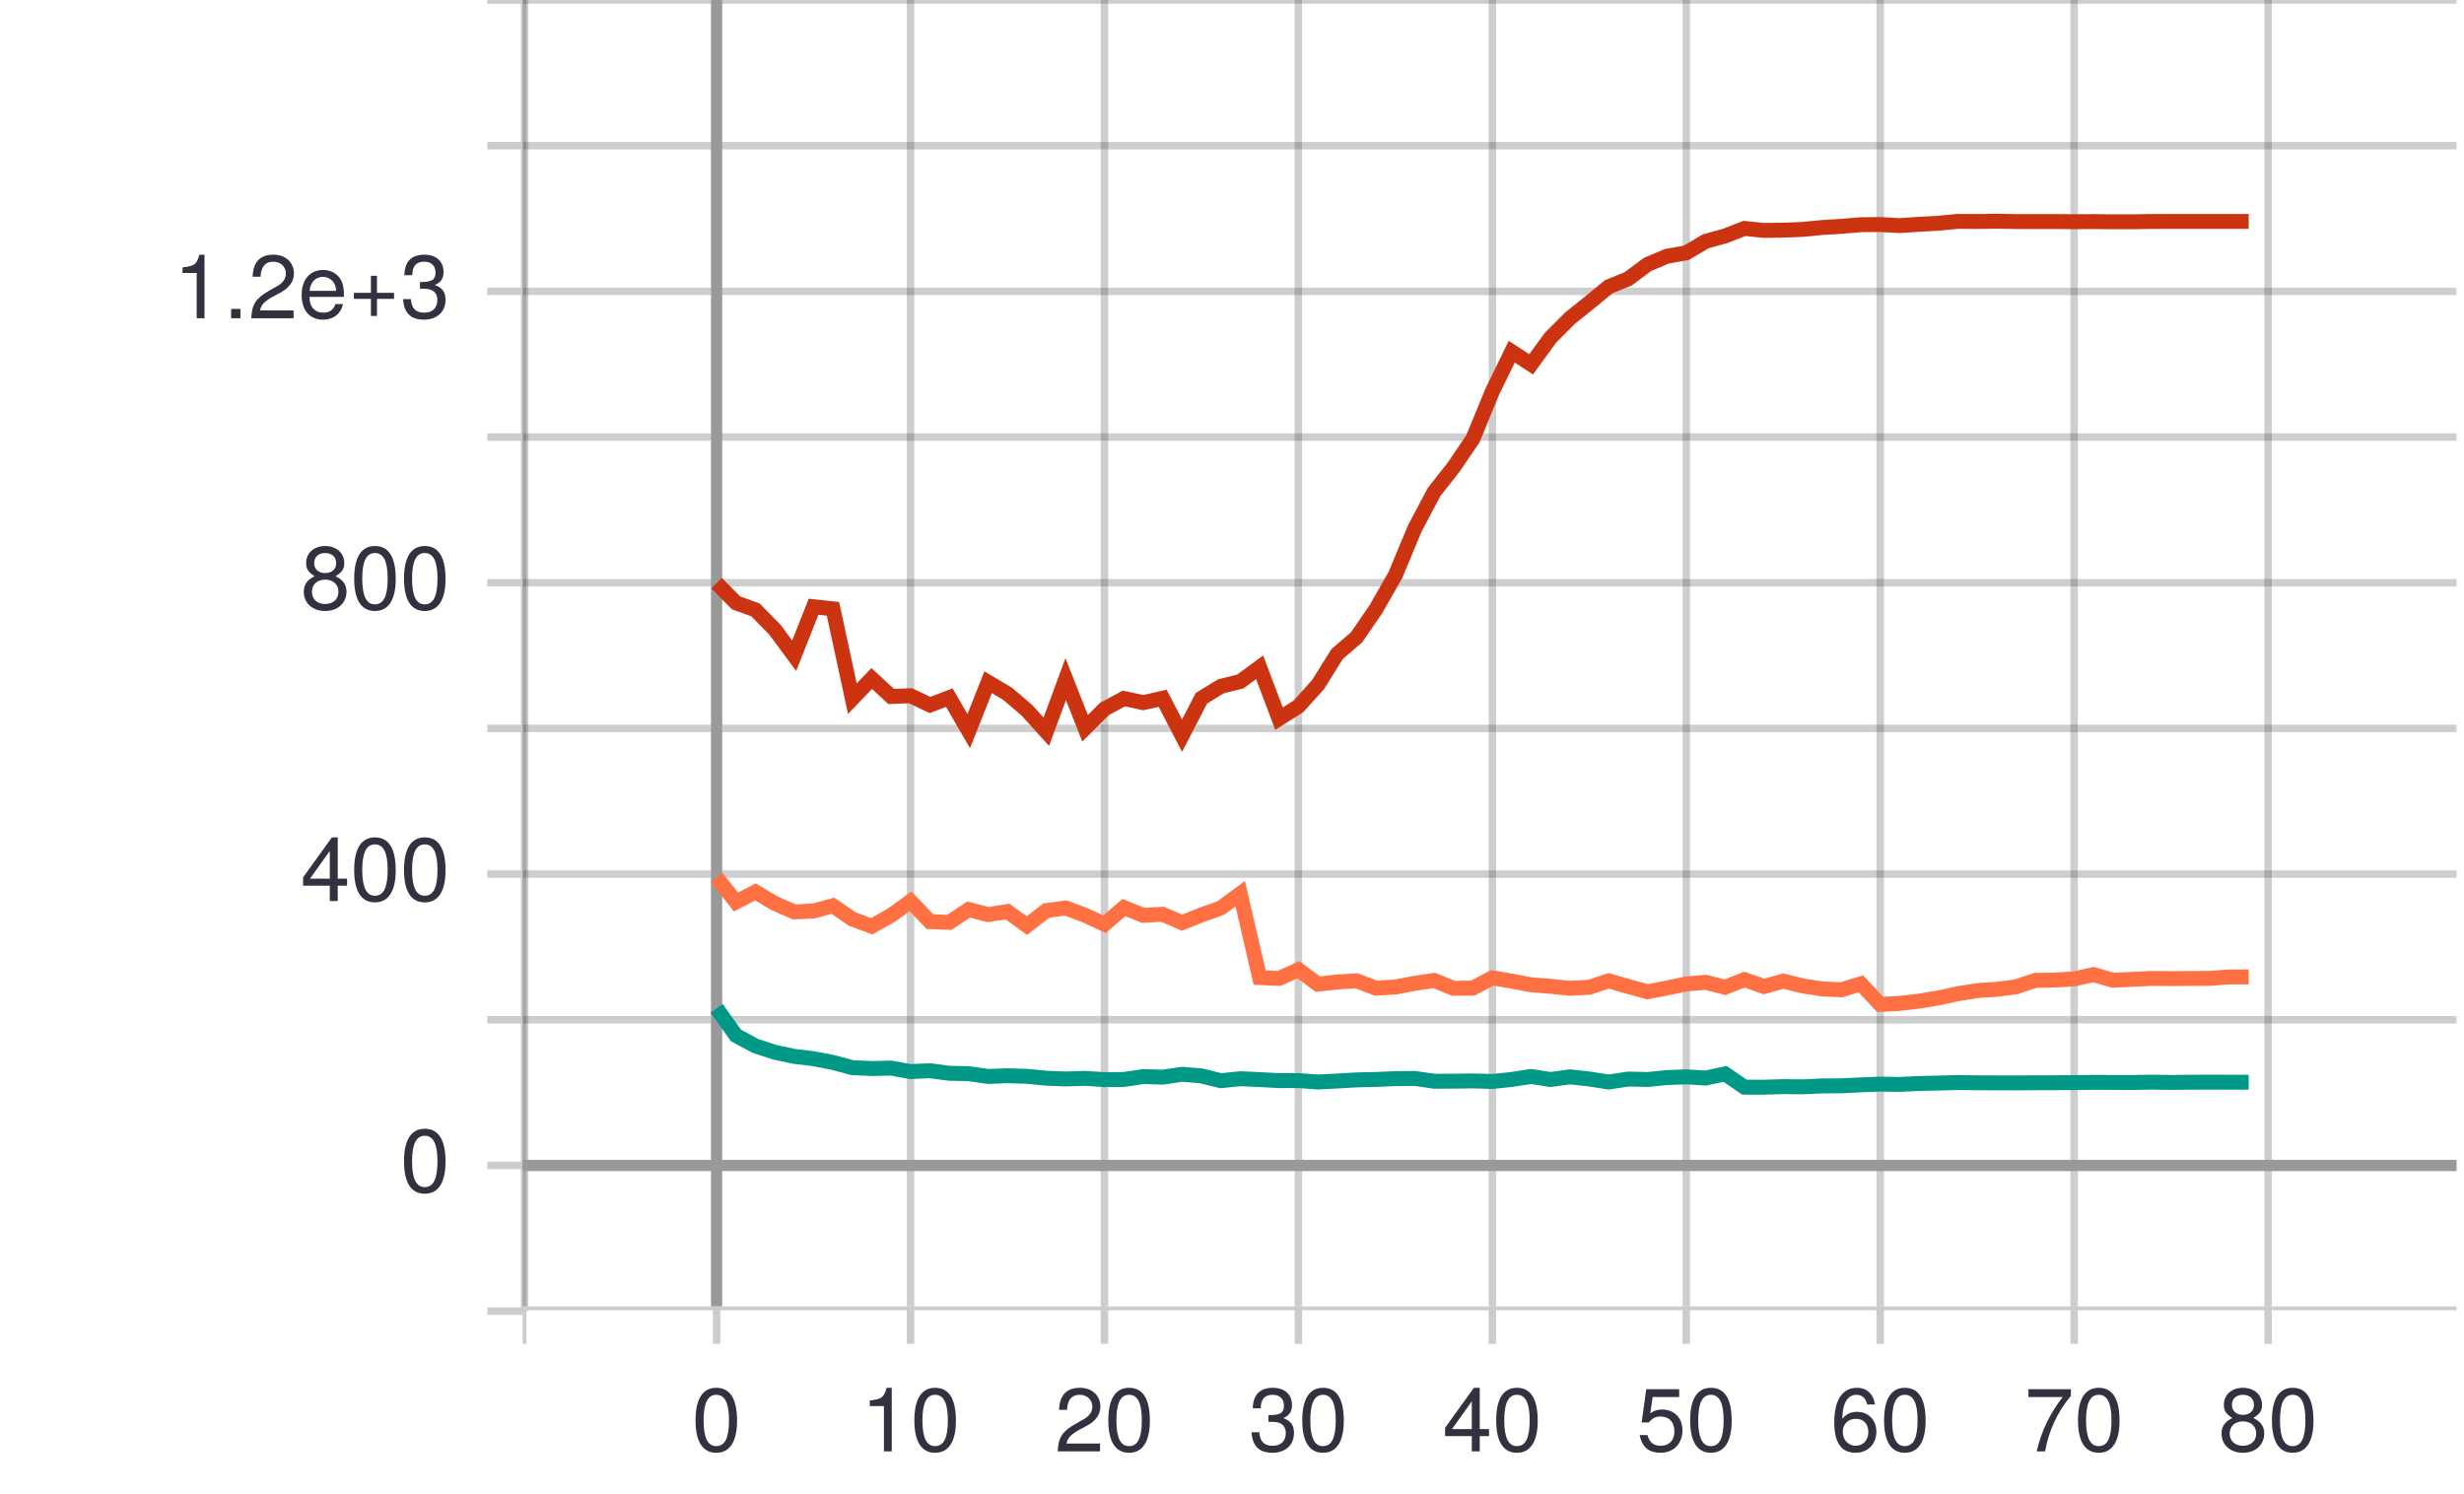
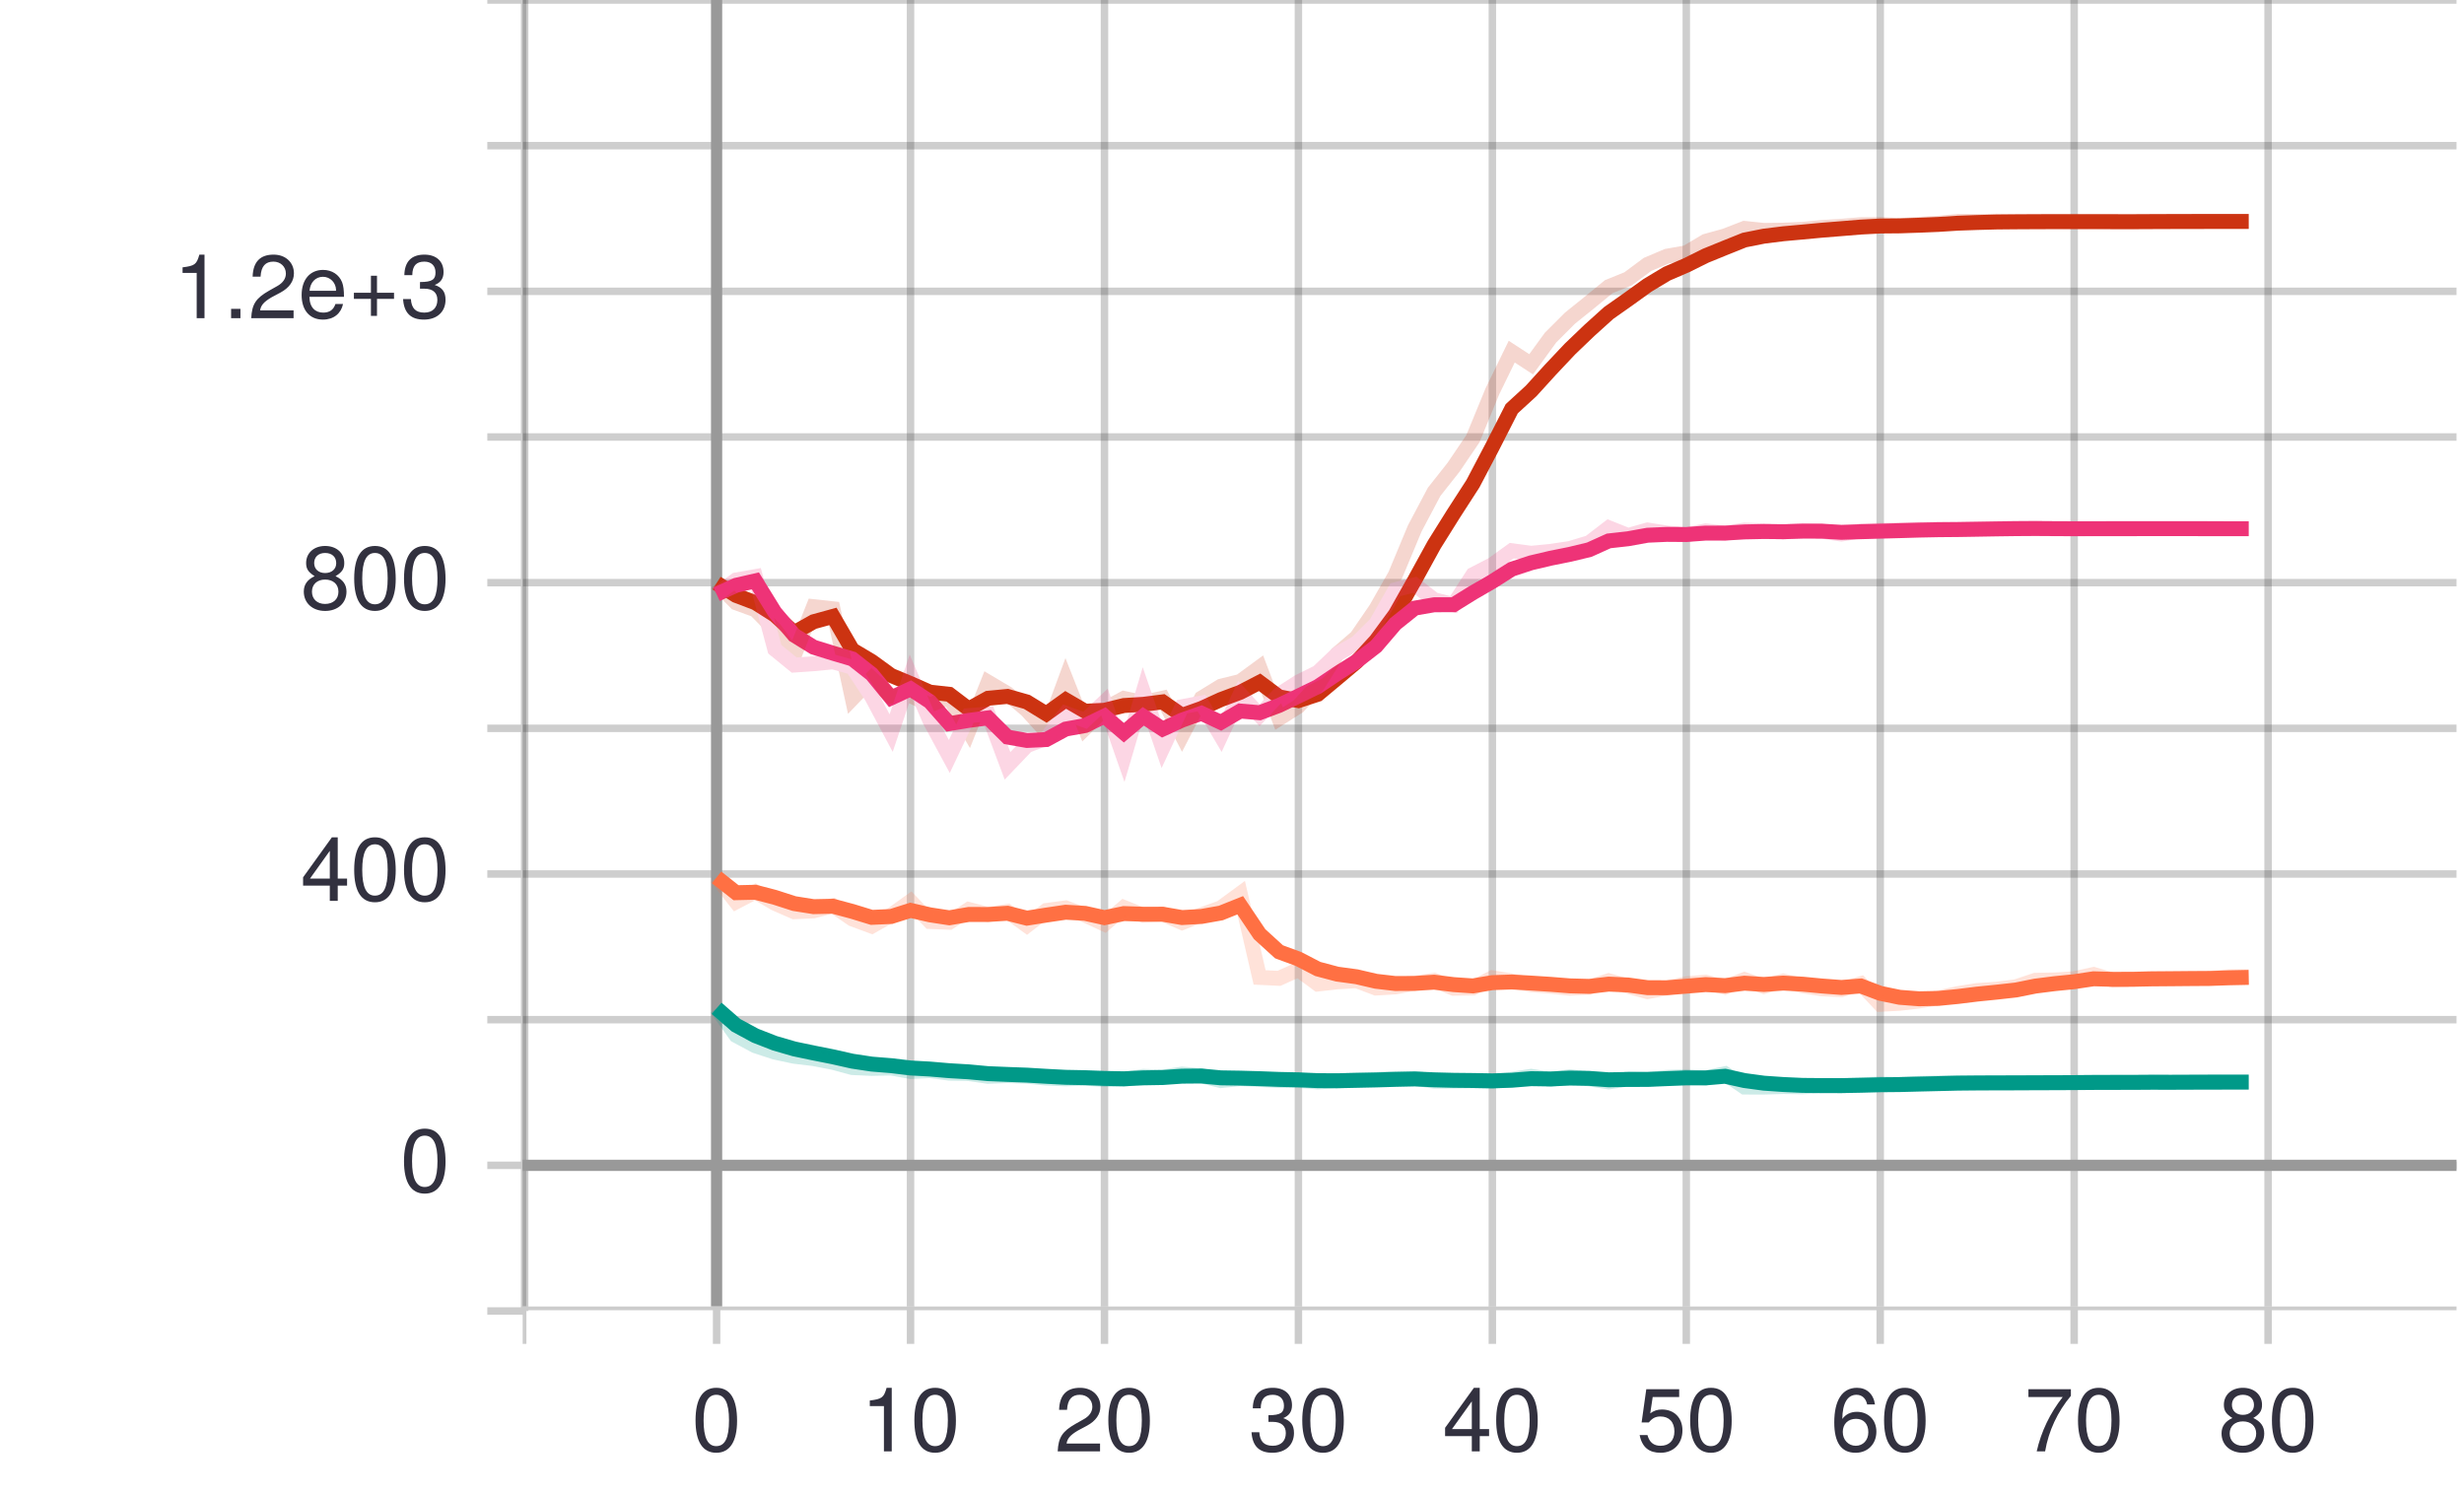
<svg xmlns="http://www.w3.org/2000/svg" viewBox="0 0 330 200">
  <g>
    <g>
      <g>
        <g>
          <g>
-             <line x1="70.264" y1="175.62" x2="65.264" y2="175.62" style="visibility: inherit;" fill="rgb(0, 0, 0)" stroke="rgb(204, 204, 204)" stroke-width="1px" />
-             <line x1="70.264" y1="156.107" x2="65.264" y2="156.107" style="visibility: inherit;" fill="rgb(0, 0, 0)" stroke="rgb(204, 204, 204)" stroke-width="1px" />
-             <line x1="70.264" y1="136.593" x2="65.264" y2="136.593" style="visibility: inherit;" fill="rgb(0, 0, 0)" stroke="rgb(204, 204, 204)" stroke-width="1px" />
-             <line x1="70.264" y1="117.08" x2="65.264" y2="117.08" style="visibility: inherit;" fill="rgb(0, 0, 0)" stroke="rgb(204, 204, 204)" stroke-width="1px" />
-             <line x1="70.264" y1="97.567" x2="65.264" y2="97.567" style="visibility: inherit;" fill="rgb(0, 0, 0)" stroke="rgb(204, 204, 204)" stroke-width="1px" />
-             <line x1="70.264" y1="78.053" x2="65.264" y2="78.053" style="visibility: inherit;" fill="rgb(0, 0, 0)" stroke="rgb(204, 204, 204)" stroke-width="1px" />
-             <line x1="70.264" y1="58.54" x2="65.264" y2="58.54" style="visibility: inherit;" fill="rgb(0, 0, 0)" stroke="rgb(204, 204, 204)" stroke-width="1px" />
-             <line x1="70.264" y1="39.027" x2="65.264" y2="39.027" style="visibility: inherit;" fill="rgb(0, 0, 0)" stroke="rgb(204, 204, 204)" stroke-width="1px" />
-             <line x1="70.264" y1="19.513" x2="65.264" y2="19.513" style="visibility: inherit;" fill="rgb(0, 0, 0)" stroke="rgb(204, 204, 204)" stroke-width="1px" />
+             <line x1="70.264" y1="175.6" x2="65.264" y2="175.6" style="visibility: inherit;" fill="rgb(0, 0, 0)" stroke="rgb(204, 204, 204)" stroke-width="1px" />
+             <line x1="70.264" y1="156.089" x2="65.264" y2="156.089" style="visibility: inherit;" fill="rgb(0, 0, 0)" stroke="rgb(204, 204, 204)" stroke-width="1px" />
+             <line x1="70.264" y1="136.578" x2="65.264" y2="136.578" style="visibility: inherit;" fill="rgb(0, 0, 0)" stroke="rgb(204, 204, 204)" stroke-width="1px" />
+             <line x1="70.264" y1="117.067" x2="65.264" y2="117.067" style="visibility: inherit;" fill="rgb(0, 0, 0)" stroke="rgb(204, 204, 204)" stroke-width="1px" />
+             <line x1="70.264" y1="97.556" x2="65.264" y2="97.556" style="visibility: inherit;" fill="rgb(0, 0, 0)" stroke="rgb(204, 204, 204)" stroke-width="1px" />
+             <line x1="70.264" y1="78.044" x2="65.264" y2="78.044" style="visibility: inherit;" fill="rgb(0, 0, 0)" stroke="rgb(204, 204, 204)" stroke-width="1px" />
+             <line x1="70.264" y1="58.533" x2="65.264" y2="58.533" style="visibility: inherit;" fill="rgb(0, 0, 0)" stroke="rgb(204, 204, 204)" stroke-width="1px" />
+             <line x1="70.264" y1="39.022" x2="65.264" y2="39.022" style="visibility: inherit;" fill="rgb(0, 0, 0)" stroke="rgb(204, 204, 204)" stroke-width="1px" />
+             <line x1="70.264" y1="19.511" x2="65.264" y2="19.511" style="visibility: inherit;" fill="rgb(0, 0, 0)" stroke="rgb(204, 204, 204)" stroke-width="1px" />
            <line x1="70.264" y1="0" x2="65.264" y2="0" style="visibility: inherit;" fill="rgb(0, 0, 0)" stroke="rgb(204, 204, 204)" stroke-width="1px" />
          </g>
          <g transform="translate(60.264, 0)">
-             <text style="text-anchor: end; visibility: hidden; font-family: &quot;Helvetica Neue&quot;, sans-serif; font-size: 12px; font-weight: 200;" x="0" y="175.62" dx="0em" dy="0.3em" fill="rgb(50, 49, 63)" stroke="none" stroke-width="1px">-200</text>
-             <text style="text-anchor: end; visibility: inherit; font-family: &quot;Helvetica Neue&quot;, sans-serif; font-size: 12px; font-weight: 200;" x="0" y="156.107" dx="0em" dy="0.3em" fill="rgb(50, 49, 63)" stroke="none" stroke-width="1px">0</text>
-             <text style="text-anchor: end; visibility: hidden; font-family: &quot;Helvetica Neue&quot;, sans-serif; font-size: 12px; font-weight: 200;" x="0" y="136.593" dx="0em" dy="0.3em" fill="rgb(50, 49, 63)" stroke="none" stroke-width="1px">200</text>
-             <text style="text-anchor: end; visibility: inherit; font-family: &quot;Helvetica Neue&quot;, sans-serif; font-size: 12px; font-weight: 200;" x="0" y="117.08" dx="0em" dy="0.3em" fill="rgb(50, 49, 63)" stroke="none" stroke-width="1px">400</text>
-             <text style="text-anchor: end; visibility: hidden; font-family: &quot;Helvetica Neue&quot;, sans-serif; font-size: 12px; font-weight: 200;" x="0" y="97.567" dx="0em" dy="0.3em" fill="rgb(50, 49, 63)" stroke="none" stroke-width="1px">600</text>
-             <text style="text-anchor: end; visibility: inherit; font-family: &quot;Helvetica Neue&quot;, sans-serif; font-size: 12px; font-weight: 200;" x="0" y="78.053" dx="0em" dy="0.3em" fill="rgb(50, 49, 63)" stroke="none" stroke-width="1px">800</text>
-             <text style="text-anchor: end; visibility: hidden; font-family: &quot;Helvetica Neue&quot;, sans-serif; font-size: 12px; font-weight: 200;" x="0" y="58.54" dx="0em" dy="0.3em" fill="rgb(50, 49, 63)" stroke="none" stroke-width="1px">1e+3</text>
-             <text style="text-anchor: end; visibility: inherit; font-family: &quot;Helvetica Neue&quot;, sans-serif; font-size: 12px; font-weight: 200;" x="0" y="39.027" dx="0em" dy="0.3em" fill="rgb(50, 49, 63)" stroke="none" stroke-width="1px">1.2e+3</text>
-             <text style="text-anchor: end; visibility: hidden; font-family: &quot;Helvetica Neue&quot;, sans-serif; font-size: 12px; font-weight: 200;" x="0" y="19.513" dx="0em" dy="0.3em" fill="rgb(50, 49, 63)" stroke="none" stroke-width="1px">1.4e+3</text>
+             <text style="text-anchor: end; visibility: hidden; font-family: &quot;Helvetica Neue&quot;, sans-serif; font-size: 12px; font-weight: 200;" x="0" y="175.6" dx="0em" dy="0.3em" fill="rgb(50, 49, 63)" stroke="none" stroke-width="1px">-200</text>
+             <text style="text-anchor: end; visibility: inherit; font-family: &quot;Helvetica Neue&quot;, sans-serif; font-size: 12px; font-weight: 200;" x="0" y="156.089" dx="0em" dy="0.3em" fill="rgb(50, 49, 63)" stroke="none" stroke-width="1px">0</text>
+             <text style="text-anchor: end; visibility: hidden; font-family: &quot;Helvetica Neue&quot;, sans-serif; font-size: 12px; font-weight: 200;" x="0" y="136.578" dx="0em" dy="0.3em" fill="rgb(50, 49, 63)" stroke="none" stroke-width="1px">200</text>
+             <text style="text-anchor: end; visibility: inherit; font-family: &quot;Helvetica Neue&quot;, sans-serif; font-size: 12px; font-weight: 200;" x="0" y="117.067" dx="0em" dy="0.3em" fill="rgb(50, 49, 63)" stroke="none" stroke-width="1px">400</text>
+             <text style="text-anchor: end; visibility: hidden; font-family: &quot;Helvetica Neue&quot;, sans-serif; font-size: 12px; font-weight: 200;" x="0" y="97.556" dx="0em" dy="0.3em" fill="rgb(50, 49, 63)" stroke="none" stroke-width="1px">600</text>
+             <text style="text-anchor: end; visibility: inherit; font-family: &quot;Helvetica Neue&quot;, sans-serif; font-size: 12px; font-weight: 200;" x="0" y="78.044" dx="0em" dy="0.3em" fill="rgb(50, 49, 63)" stroke="none" stroke-width="1px">800</text>
+             <text style="text-anchor: end; visibility: hidden; font-family: &quot;Helvetica Neue&quot;, sans-serif; font-size: 12px; font-weight: 200;" x="0" y="58.533" dx="0em" dy="0.3em" fill="rgb(50, 49, 63)" stroke="none" stroke-width="1px">1e+3</text>
+             <text style="text-anchor: end; visibility: inherit; font-family: &quot;Helvetica Neue&quot;, sans-serif; font-size: 12px; font-weight: 200;" x="0" y="39.022" dx="0em" dy="0.3em" fill="rgb(50, 49, 63)" stroke="none" stroke-width="1px">1.2e+3</text>
+             <text style="text-anchor: end; visibility: hidden; font-family: &quot;Helvetica Neue&quot;, sans-serif; font-size: 12px; font-weight: 200;" x="0" y="19.511" dx="0em" dy="0.3em" fill="rgb(50, 49, 63)" stroke="none" stroke-width="1px">1.4e+3</text>
            <text style="text-anchor: end; visibility: hidden; font-family: &quot;Helvetica Neue&quot;, sans-serif; font-size: 12px; font-weight: 200;" x="0" y="0" dx="0em" dy="0.3em" fill="rgb(50, 49, 63)" stroke="none" stroke-width="1px">1.6e+3</text>
          </g>
-           <line x1="70.264" y1="0" x2="70.264" y2="175.62" fill="rgb(0, 0, 0)" stroke="rgb(204, 204, 204)" stroke-width="1px" />
+           <line x1="70.264" y1="0" x2="70.264" y2="175.6" fill="rgb(0, 0, 0)" stroke="rgb(204, 204, 204)" stroke-width="1px" />
        </g>
      </g>
      <g transform="translate(70, 0)" clip-path="url(#clip_0)">
        <clipPath id="clip_0">
          <rect width="259" height="175" />
        </clipPath>
        <g>
          <g>
            <g>
-               <line x1="0" y1="0" x2="0" y2="175.62" fill="rgb(0, 0, 0)" stroke="rgb(60, 60, 60)" stroke-width="1px" opacity="0.25" />
-               <line x1="25.974" y1="0" x2="25.974" y2="175.62" fill="rgb(0, 0, 0)" stroke="rgb(60, 60, 60)" stroke-width="1px" opacity="0.25" />
-               <line x1="51.947" y1="0" x2="51.947" y2="175.62" fill="rgb(0, 0, 0)" stroke="rgb(60, 60, 60)" stroke-width="1px" opacity="0.25" />
-               <line x1="77.921" y1="0" x2="77.921" y2="175.62" fill="rgb(0, 0, 0)" stroke="rgb(60, 60, 60)" stroke-width="1px" opacity="0.25" />
-               <line x1="103.894" y1="0" x2="103.894" y2="175.62" fill="rgb(0, 0, 0)" stroke="rgb(60, 60, 60)" stroke-width="1px" opacity="0.25" />
-               <line x1="129.868" y1="0" x2="129.868" y2="175.62" fill="rgb(0, 0, 0)" stroke="rgb(60, 60, 60)" stroke-width="1px" opacity="0.25" />
-               <line x1="155.842" y1="0" x2="155.842" y2="175.62" fill="rgb(0, 0, 0)" stroke="rgb(60, 60, 60)" stroke-width="1px" opacity="0.25" />
-               <line x1="181.815" y1="0" x2="181.815" y2="175.62" fill="rgb(0, 0, 0)" stroke="rgb(60, 60, 60)" stroke-width="1px" opacity="0.25" />
-               <line x1="207.789" y1="0" x2="207.789" y2="175.62" fill="rgb(0, 0, 0)" stroke="rgb(60, 60, 60)" stroke-width="1px" opacity="0.25" />
-               <line x1="233.762" y1="0" x2="233.762" y2="175.62" fill="rgb(0, 0, 0)" stroke="rgb(60, 60, 60)" stroke-width="1px" opacity="0.25" />
-               <line x1="259.736" y1="0" x2="259.736" y2="175.62" fill="rgb(0, 0, 0)" stroke="rgb(60, 60, 60)" stroke-width="1px" opacity="0.25" />
+               <line x1="0" y1="0" x2="0" y2="175.6" fill="rgb(0, 0, 0)" stroke="rgb(60, 60, 60)" stroke-width="1px" opacity="0.25" />
+               <line x1="25.974" y1="0" x2="25.974" y2="175.6" fill="rgb(0, 0, 0)" stroke="rgb(60, 60, 60)" stroke-width="1px" opacity="0.25" />
+               <line x1="51.947" y1="0" x2="51.947" y2="175.6" fill="rgb(0, 0, 0)" stroke="rgb(60, 60, 60)" stroke-width="1px" opacity="0.25" />
+               <line x1="77.921" y1="0" x2="77.921" y2="175.6" fill="rgb(0, 0, 0)" stroke="rgb(60, 60, 60)" stroke-width="1px" opacity="0.25" />
+               <line x1="103.894" y1="0" x2="103.894" y2="175.6" fill="rgb(0, 0, 0)" stroke="rgb(60, 60, 60)" stroke-width="1px" opacity="0.25" />
+               <line x1="129.868" y1="0" x2="129.868" y2="175.6" fill="rgb(0, 0, 0)" stroke="rgb(60, 60, 60)" stroke-width="1px" opacity="0.25" />
+               <line x1="155.842" y1="0" x2="155.842" y2="175.6" fill="rgb(0, 0, 0)" stroke="rgb(60, 60, 60)" stroke-width="1px" opacity="0.25" />
+               <line x1="181.815" y1="0" x2="181.815" y2="175.6" fill="rgb(0, 0, 0)" stroke="rgb(60, 60, 60)" stroke-width="1px" opacity="0.25" />
+               <line x1="207.789" y1="0" x2="207.789" y2="175.6" fill="rgb(0, 0, 0)" stroke="rgb(60, 60, 60)" stroke-width="1px" opacity="0.25" />
+               <line x1="233.762" y1="0" x2="233.762" y2="175.6" fill="rgb(0, 0, 0)" stroke="rgb(60, 60, 60)" stroke-width="1px" opacity="0.25" />
+               <line x1="259.736" y1="0" x2="259.736" y2="175.6" fill="rgb(0, 0, 0)" stroke="rgb(60, 60, 60)" stroke-width="1px" opacity="0.25" />
            </g>
            <g>
-               <line x1="0" y1="175.62" x2="259.736" y2="175.62" fill="rgb(0, 0, 0)" stroke="rgb(60, 60, 60)" stroke-width="1px" opacity="0.25" />
-               <line x1="0" y1="156.107" x2="259.736" y2="156.107" fill="rgb(0, 0, 0)" stroke="rgb(60, 60, 60)" stroke-width="1px" opacity="0.25" />
-               <line x1="0" y1="136.593" x2="259.736" y2="136.593" fill="rgb(0, 0, 0)" stroke="rgb(60, 60, 60)" stroke-width="1px" opacity="0.25" />
-               <line x1="0" y1="117.08" x2="259.736" y2="117.08" fill="rgb(0, 0, 0)" stroke="rgb(60, 60, 60)" stroke-width="1px" opacity="0.25" />
-               <line x1="0" y1="97.567" x2="259.736" y2="97.567" fill="rgb(0, 0, 0)" stroke="rgb(60, 60, 60)" stroke-width="1px" opacity="0.25" />
-               <line x1="0" y1="78.053" x2="259.736" y2="78.053" fill="rgb(0, 0, 0)" stroke="rgb(60, 60, 60)" stroke-width="1px" opacity="0.25" />
-               <line x1="0" y1="58.54" x2="259.736" y2="58.54" fill="rgb(0, 0, 0)" stroke="rgb(60, 60, 60)" stroke-width="1px" opacity="0.25" />
-               <line x1="0" y1="39.027" x2="259.736" y2="39.027" fill="rgb(0, 0, 0)" stroke="rgb(60, 60, 60)" stroke-width="1px" opacity="0.25" />
-               <line x1="0" y1="19.513" x2="259.736" y2="19.513" fill="rgb(0, 0, 0)" stroke="rgb(60, 60, 60)" stroke-width="1px" opacity="0.25" />
+               <line x1="0" y1="175.6" x2="259.736" y2="175.6" fill="rgb(0, 0, 0)" stroke="rgb(60, 60, 60)" stroke-width="1px" opacity="0.25" />
+               <line x1="0" y1="156.089" x2="259.736" y2="156.089" fill="rgb(0, 0, 0)" stroke="rgb(60, 60, 60)" stroke-width="1px" opacity="0.25" />
+               <line x1="0" y1="136.578" x2="259.736" y2="136.578" fill="rgb(0, 0, 0)" stroke="rgb(60, 60, 60)" stroke-width="1px" opacity="0.25" />
+               <line x1="0" y1="117.067" x2="259.736" y2="117.067" fill="rgb(0, 0, 0)" stroke="rgb(60, 60, 60)" stroke-width="1px" opacity="0.25" />
+               <line x1="0" y1="97.556" x2="259.736" y2="97.556" fill="rgb(0, 0, 0)" stroke="rgb(60, 60, 60)" stroke-width="1px" opacity="0.25" />
+               <line x1="0" y1="78.044" x2="259.736" y2="78.044" fill="rgb(0, 0, 0)" stroke="rgb(60, 60, 60)" stroke-width="1px" opacity="0.25" />
+               <line x1="0" y1="58.533" x2="259.736" y2="58.533" fill="rgb(0, 0, 0)" stroke="rgb(60, 60, 60)" stroke-width="1px" opacity="0.25" />
+               <line x1="0" y1="39.022" x2="259.736" y2="39.022" fill="rgb(0, 0, 0)" stroke="rgb(60, 60, 60)" stroke-width="1px" opacity="0.25" />
+               <line x1="0" y1="19.511" x2="259.736" y2="19.511" fill="rgb(0, 0, 0)" stroke="rgb(60, 60, 60)" stroke-width="1px" opacity="0.25" />
              <line x1="0" y1="0" x2="259.736" y2="0" fill="rgb(0, 0, 0)" stroke="rgb(60, 60, 60)" stroke-width="1px" opacity="0.25" />
            </g>
          </g>
        </g>
        <g>
          <g>
-             <line x1="0" y1="156.107" x2="259.736" y2="156.107" fill="rgb(0, 0, 0)" stroke="rgb(153, 153, 153)" stroke-width="1.5px" />
+             <line x1="0" y1="156.089" x2="259.736" y2="156.089" fill="rgb(0, 0, 0)" stroke="rgb(153, 153, 153)" stroke-width="1.5px" />
          </g>
        </g>
        <g>
          <g>
-             <line x1="25.974" y1="0" x2="25.974" y2="175.62" fill="rgb(0, 0, 0)" stroke="rgb(153, 153, 153)" stroke-width="1.5px" />
+             <line x1="25.974" y1="0" x2="25.974" y2="175.6" fill="rgb(0, 0, 0)" stroke="rgb(153, 153, 153)" stroke-width="1.5px" />
          </g>
        </g>
        <g>
          <g>
            <g>
              <g>
                <g>
                  <path style="fill: none;" fill="none" stroke="none" stroke-width="1px" />
                </g>
                <g>
-                   <path style="fill: none;" stroke="rgb(204, 51, 17)" stroke-width="2px" d="M25.974,78.109L28.571,80.745L31.168,81.686L33.766,84.325L36.363,87.831L38.96,81.267L41.558,81.552L44.155,93.583L46.752,90.881L49.35,93.29L51.947,93.186L54.545,94.432L57.142,93.439L59.739,97.927L62.337,91.381L64.934,92.921L67.531,95.138L70.129,98.011L72.726,90.962L75.323,97.548L77.921,94.959L80.518,93.557L83.116,94.116L85.713,93.529L88.31,98.538L90.908,93.524L93.505,91.93L96.102,91.288L98.7,89.383L101.297,96.262L103.894,94.617L106.492,91.741L109.089,87.591L111.686,85.365L114.284,81.581L116.881,77.019L119.479,70.784L122.076,65.88L124.673,62.593L127.271,58.757L129.868,52.434L132.465,47.106L135.063,48.8L137.66,45.227L140.257,42.627L142.855,40.538L145.452,38.408L148.05,37.351L150.647,35.42L153.244,34.321L155.842,33.862L158.439,32.324L161.036,31.606L163.634,30.594L166.231,30.863L168.828,30.83L171.426,30.728L174.023,30.475L176.62,30.316L179.218,30.097L181.815,30.074L184.413,30.221L187.01,30.044L189.607,29.901L192.205,29.65L194.802,29.668L197.399,29.632L199.997,29.676L202.594,29.676L205.191,29.677L207.789,29.694L210.386,29.681L212.984,29.705L215.581,29.705L218.178,29.666L220.776,29.66L223.373,29.66L225.97,29.661L228.568,29.661L231.165,29.661" fill="none" />
+                   <path style="fill: none;" stroke="rgb(204, 51, 17)" stroke-width="2px" d="M25.974,78.1L28.571,79.748L31.168,80.732L33.766,82.379L36.363,84.739L38.96,83.278L41.558,82.564L44.155,87.043L46.752,88.59L49.35,90.477L51.947,91.56L54.545,92.707L57.142,92.996L59.739,94.966L62.337,93.527L64.934,93.28L67.531,94.019L70.129,95.612L72.726,93.748L75.323,95.263L77.921,95.137L80.518,94.501L83.116,94.343L85.713,94.013L88.31,95.818L90.908,94.897L93.505,93.706L96.102,92.734L98.7,91.39L101.297,93.334L103.894,93.843L106.492,92.998L109.089,90.831L111.686,88.641L114.284,85.813L116.881,82.292L119.479,77.686L122.076,72.96L124.673,68.81L127.271,64.786L129.868,59.843L132.465,54.746L135.063,52.365L137.66,49.508L140.257,46.754L142.855,44.265L145.452,41.921L148.05,40.091L150.647,38.221L153.244,36.659L155.842,35.539L158.439,34.251L161.036,33.192L163.634,32.151L166.231,31.635L168.828,31.312L171.426,31.077L174.023,30.834L176.62,30.626L179.218,30.413L181.815,30.276L184.413,30.253L187.01,30.168L189.607,30.06L192.205,29.894L194.802,29.802L197.399,29.733L199.997,29.709L202.594,29.695L205.191,29.686L207.789,29.688L210.386,29.684L212.984,29.691L215.581,29.695L218.178,29.682L220.776,29.672L223.373,29.666L225.97,29.663L228.568,29.661L231.165,29.659" fill="none" />
                </g>
                <g>
-                   <path style="fill: none;" stroke="rgb(0, 153, 136)" stroke-width="2px" d="M25.974,135.067L28.571,138.698L31.168,140.092L33.766,140.942L36.363,141.495L38.96,141.807L41.558,142.308L44.155,143.009L46.752,143.122L49.35,143.065L51.947,143.533L54.545,143.418L57.142,143.761L59.739,143.813L62.337,144.186L64.934,144.086L67.531,144.167L70.129,144.418L72.726,144.519L75.323,144.438L77.921,144.611L80.518,144.59L83.116,144.202L85.713,144.278L88.31,143.892L90.908,144.11L93.505,144.754L96.102,144.489L98.7,144.604L101.297,144.743L103.894,144.736L106.492,144.928L109.089,144.797L111.686,144.643L114.284,144.585L116.881,144.474L119.479,144.45L122.076,144.826L124.673,144.817L127.271,144.782L129.868,144.862L132.465,144.586L135.063,144.184L137.66,144.595L140.257,144.237L142.855,144.524L145.452,144.932L148.05,144.531L150.647,144.593L153.244,144.332L155.842,144.238L158.439,144.399L161.036,143.84L163.634,145.619L166.231,145.626L168.828,145.547L171.426,145.574L174.023,145.454L176.62,145.44L179.218,145.31L181.815,145.21L184.413,145.251L187.01,145.123L189.607,145.069L192.205,145.004L194.802,145.034L197.399,145.044L199.997,145.05L202.594,145.026L205.191,145.027L207.789,145.008L210.386,144.973L212.984,144.986L215.581,144.991L218.178,144.948L220.776,144.986L223.373,144.957L225.97,144.947L228.568,144.957L231.165,144.956" fill="none" />
+                   <path style="fill: none;" stroke="rgb(0, 153, 136)" stroke-width="2px" d="M25.974,135.052L28.571,137.321L31.168,138.726L33.766,139.737L36.363,140.493L38.96,141.037L41.558,141.554L44.155,142.139L46.752,142.53L49.35,142.739L51.947,143.051L54.545,143.192L57.142,143.413L59.739,143.567L62.337,143.808L64.934,143.913L67.531,144.008L70.129,144.165L72.726,144.3L75.323,144.349L77.921,144.447L80.518,144.498L83.116,144.373L85.713,144.328L88.31,144.147L90.908,144.125L93.505,144.37L96.102,144.411L98.7,144.482L101.297,144.58L103.894,144.636L106.492,144.746L109.089,144.76L111.686,144.706L114.284,144.651L116.881,144.574L119.479,144.518L122.076,144.634L124.673,144.701L127.271,144.727L129.868,144.774L132.465,144.692L135.063,144.482L137.66,144.521L140.257,144.401L142.855,144.444L145.452,144.632L148.05,144.585L150.647,144.582L153.244,144.475L155.842,144.374L158.439,144.377L161.036,144.156L163.634,144.734L166.231,145.084L168.828,145.263L171.426,145.381L174.023,145.404L176.62,145.412L179.218,145.364L181.815,145.296L184.413,145.272L187.01,145.205L189.607,145.144L192.205,145.081L194.802,145.056L197.399,145.045L199.997,145.04L202.594,145.028L205.191,145.021L207.789,145.009L210.386,144.988L212.984,144.98L215.581,144.978L218.178,144.96L220.776,144.964L223.373,144.954L225.97,144.945L228.568,144.943L231.165,144.942" fill="none" />
+                 </g>
+                 <g>
+                   <path style="fill: none;" stroke="rgb(238, 51, 119)" stroke-width="2px" d="M25.974,79.589L28.571,78.4L31.168,77.803L33.766,82.011L36.363,85.077L38.96,86.683L41.558,87.492L44.155,88.258L46.752,90.302L49.35,93.478L51.947,92.272L54.545,93.981L57.142,96.923L59.739,96.493L62.337,96.154L64.934,98.725L67.531,99.18L70.129,99.058L72.726,97.651L75.323,97.182L77.921,95.92L80.518,98.142L83.116,95.948L85.713,97.653L88.31,96.456L90.908,95.541L93.505,96.752L96.102,95.239L98.7,95.464L101.297,94.492L103.894,93.238L106.492,91.97L109.089,90.222L111.686,88.579L114.284,86.568L116.881,83.536L119.479,81.454L122.076,81.005L124.673,80.999L127.271,79.389L129.868,77.885L132.465,76.236L135.063,75.385L137.66,74.774L140.257,74.252L142.855,73.625L145.452,72.452L148.05,72.162L150.647,71.692L153.244,71.577L155.842,71.596L158.439,71.405L161.036,71.404L163.634,71.247L166.231,71.192L168.828,71.219L171.426,71.145L174.023,71.148L176.62,71.302L179.218,71.22L181.815,71.147L184.413,71.078L187.01,71.003L189.607,70.951L192.205,70.929L194.802,70.887L197.399,70.843L199.997,70.808L202.594,70.791L205.191,70.808L207.789,70.818L210.386,70.816L212.984,70.814L215.581,70.813L218.178,70.812L220.776,70.812L223.373,70.812L225.97,70.814L228.568,70.815L231.165,70.815" fill="none" />
+                 </g>
+                 <g>
+                   <path style="fill: none;" stroke="rgb(255, 112, 67)" stroke-width="2px" d="M25.974,117.519L28.571,119.572L31.168,119.512L33.766,120.191L36.363,121.029L38.96,121.441L41.558,121.385L44.155,122.079L46.752,122.876L49.35,122.759L51.947,121.939L54.545,122.537L57.142,122.935L59.739,122.487L62.337,122.489L64.934,122.326L67.531,122.982L70.129,122.571L72.726,122.185L75.323,122.339L77.921,122.915L80.518,122.367L83.116,122.456L85.713,122.452L88.31,122.902L90.908,122.755L93.505,122.294L96.102,121.255L98.7,125.121L101.297,127.49L103.894,128.444L106.492,129.789L109.089,130.479L111.686,130.831L114.284,131.436L116.881,131.737L119.479,131.722L122.076,131.556L124.673,131.881L127.271,132.059L129.868,131.619L132.465,131.531L135.063,131.677L137.66,131.844L140.257,132.051L142.855,132.12L145.452,131.817L148.05,131.935L150.647,132.291L153.244,132.304L155.842,132.094L158.439,131.88L161.036,132.017L163.634,131.691L166.231,131.863L168.828,131.679L171.426,131.823L174.023,132.071L176.62,132.266L179.218,132.065L181.815,133.048L184.413,133.583L187.01,133.782L189.607,133.731L192.205,133.474L194.802,133.154L197.399,132.892L199.997,132.603L202.594,132.082L205.191,131.753L207.789,131.493L210.386,131.104L212.984,131.176L215.581,131.171L218.178,131.118L220.776,131.097L223.373,131.074L225.97,131.057L228.568,130.97L231.165,130.915" fill="none" />
                </g>
                <g>
                  <path style="fill: none;" fill="none" stroke="none" stroke-width="1px" />
                </g>
                <g>
-                   <path style="fill: none;" stroke="rgb(255, 112, 67)" stroke-width="2px" d="M25.974,117.533L28.571,120.818L31.168,119.468L33.766,121.002L36.363,122.138L38.96,122.024L41.558,121.319L44.155,123.106L46.752,124.064L49.35,122.6L51.947,120.73L54.545,123.444L57.142,123.546L59.739,121.83L62.337,122.505L64.934,122.095L67.531,123.981L70.129,121.968L72.726,121.619L75.323,122.584L77.921,123.792L80.518,121.56L83.116,122.602L85.713,122.462L88.31,123.59L90.908,122.548L93.505,121.616L96.102,119.71L98.7,130.934L101.297,131.058L103.894,129.891L106.492,131.822L109.089,131.529L111.686,131.374L114.284,132.359L116.881,132.202L119.479,131.716L122.076,131.321L124.673,132.385L127.271,132.339L129.868,130.976L132.465,131.413L135.063,131.912L137.66,132.108L140.257,132.377L142.855,132.238L145.452,131.378L148.05,132.127L150.647,132.84L153.244,132.34L155.842,131.793L158.439,131.573L161.036,132.238L163.634,131.216L166.231,132.137L168.828,131.417L171.426,132.055L174.023,132.457L176.62,132.575L179.218,131.779L181.815,134.537L184.413,134.4L187.01,134.096L189.607,133.67L192.205,133.104L194.802,132.689L197.399,132.513L199.997,132.185L202.594,131.317L205.191,131.274L207.789,131.117L210.386,130.537L212.984,131.299L215.581,131.177L218.178,131.055L220.776,131.079L223.373,131.056L225.97,131.047L228.568,130.855L231.165,130.848" fill="none" />
+                   <path style="fill: none;" fill="none" stroke="none" stroke-width="1px" />
+                 </g>
+               </g>
+             </g>
+           </g>
+           <g opacity="0.2">
+             <g>
+               <g>
+                 <g>
+                   <path style="fill: none;" fill="none" stroke="none" stroke-width="1px" />
+                 </g>
+                 <g>
+                   <path style="fill: none;" stroke="rgb(204, 51, 17)" stroke-width="2px" d="M25.974,78.1L28.571,80.736L31.168,81.677L33.766,84.315L36.363,87.821L38.96,81.258L41.558,81.543L44.155,93.572L46.752,90.871L49.35,93.279L51.947,93.175L54.545,94.422L57.142,93.428L59.739,97.916L62.337,91.371L64.934,92.911L67.531,95.128L70.129,98L72.726,90.952L75.323,97.537L77.921,94.948L80.518,93.547L83.116,94.106L85.713,93.518L88.31,98.527L90.908,93.514L93.505,91.919L96.102,91.278L98.7,89.373L101.297,96.251L103.894,94.606L106.492,91.731L109.089,87.581L111.686,85.355L114.284,81.572L116.881,77.01L119.479,70.776L122.076,65.872L124.673,62.585L127.271,58.75L129.868,52.428L132.465,47.1L135.063,48.795L137.66,45.222L140.257,42.622L142.855,40.533L145.452,38.403L148.05,37.347L150.647,35.416L153.244,34.317L155.842,33.858L158.439,32.32L161.036,31.603L163.634,30.591L166.231,30.86L168.828,30.827L171.426,30.725L174.023,30.471L176.62,30.313L179.218,30.093L181.815,30.071L184.413,30.217L187.01,30.04L189.607,29.898L192.205,29.647L194.802,29.665L197.399,29.629L199.997,29.673L202.594,29.673L205.191,29.674L207.789,29.691L210.386,29.678L212.984,29.701L215.581,29.702L218.178,29.662L220.776,29.656L223.373,29.657L225.97,29.658L228.568,29.658L231.165,29.657" fill="none" />
+                 </g>
+                 <g>
+                   <path style="fill: none;" stroke="rgb(0, 153, 136)" stroke-width="2px" d="M25.974,135.052L28.571,138.682L31.168,140.076L33.766,140.926L36.363,141.479L38.96,141.791L41.558,142.292L44.155,142.992L46.752,143.106L49.35,143.049L51.947,143.517L54.545,143.402L57.142,143.744L59.739,143.796L62.337,144.17L64.934,144.07L67.531,144.15L70.129,144.402L72.726,144.503L75.323,144.422L77.921,144.594L80.518,144.573L83.116,144.185L85.713,144.262L88.31,143.875L90.908,144.093L93.505,144.737L96.102,144.473L98.7,144.588L101.297,144.727L103.894,144.719L106.492,144.911L109.089,144.781L111.686,144.626L114.284,144.569L116.881,144.457L119.479,144.434L122.076,144.809L124.673,144.8L127.271,144.765L129.868,144.846L132.465,144.57L135.063,144.167L137.66,144.579L140.257,144.221L142.855,144.508L145.452,144.915L148.05,144.515L150.647,144.577L153.244,144.315L155.842,144.222L158.439,144.382L161.036,143.824L163.634,145.602L166.231,145.61L168.828,145.531L171.426,145.558L174.023,145.438L176.62,145.424L179.218,145.294L181.815,145.194L184.413,145.235L187.01,145.106L189.607,145.053L192.205,144.987L194.802,145.017L197.399,145.028L199.997,145.033L202.594,145.01L205.191,145.011L207.789,144.991L210.386,144.956L212.984,144.969L215.581,144.975L218.178,144.931L220.776,144.97L223.373,144.941L225.97,144.931L228.568,144.941L231.165,144.939" fill="none" />
+                 </g>
+                 <g>
+                   <path style="fill: none;" stroke="rgb(238, 51, 119)" stroke-width="2px" d="M25.974,79.589L28.571,77.687L31.168,77.23L33.766,86.96L36.363,89.08L38.96,88.903L41.558,88.65L44.155,89.374L46.752,93.316L49.35,98.194L51.947,90.475L54.545,96.535L57.142,101.327L59.739,95.848L62.337,95.647L64.934,102.58L67.531,99.861L70.129,98.877L72.726,95.539L75.323,96.479L77.921,94.028L80.518,101.475L83.116,92.658L85.713,100.209L88.31,94.661L90.908,94.167L93.505,98.569L96.102,92.969L98.7,95.802L101.297,93.033L103.894,91.357L106.492,90.068L109.089,87.6L111.686,86.115L114.284,83.551L116.881,78.987L119.479,78.332L122.076,80.332L124.673,80.99L127.271,76.973L129.868,75.631L132.465,73.761L135.063,74.109L137.66,73.858L140.257,73.47L142.855,72.685L145.452,70.691L148.05,71.726L150.647,70.987L153.244,71.406L155.842,71.623L158.439,71.119L161.036,71.402L163.634,71.01L166.231,71.11L168.828,71.259L171.426,71.033L174.023,71.153L176.62,71.534L179.218,71.097L181.815,71.036L184.413,70.974L187.01,70.891L189.607,70.872L192.205,70.897L194.802,70.823L197.399,70.777L199.997,70.756L202.594,70.764L205.191,70.833L207.789,70.834L210.386,70.812L212.984,70.812L215.581,70.811L218.178,70.811L220.776,70.812L223.373,70.813L225.97,70.815L228.568,70.816L231.165,70.816" fill="none" />
+                 </g>
+                 <g>
+                   <path style="fill: none;" stroke="rgb(255, 112, 67)" stroke-width="2px" d="M25.974,117.519L28.571,120.804L31.168,119.454L33.766,120.989L36.363,122.124L38.96,122.01L41.558,121.305L44.155,123.092L46.752,124.05L49.35,122.587L51.947,120.716L54.545,123.43L57.142,123.532L59.739,121.816L62.337,122.491L64.934,122.081L67.531,123.967L70.129,121.954L72.726,121.605L75.323,122.57L77.921,123.778L80.518,121.546L83.116,122.588L85.713,122.448L88.31,123.576L90.908,122.535L93.505,121.602L96.102,119.697L98.7,130.919L101.297,131.043L103.894,129.876L106.492,131.807L109.089,131.514L111.686,131.359L114.284,132.343L116.881,132.187L119.479,131.701L122.076,131.306L124.673,132.37L127.271,132.324L129.868,130.961L132.465,131.398L135.063,131.897L137.66,132.093L140.257,132.362L142.855,132.223L145.452,131.363L148.05,132.112L150.647,132.825L153.244,132.325L155.842,131.778L158.439,131.558L161.036,132.223L163.634,131.202L166.231,132.122L168.828,131.402L171.426,132.04L174.023,132.442L176.62,132.56L179.218,131.764L181.815,134.522L184.413,134.385L187.01,134.081L189.607,133.655L192.205,133.089L194.802,132.674L197.399,132.498L199.997,132.17L202.594,131.302L205.191,131.259L207.789,131.102L210.386,130.522L212.984,131.284L215.581,131.162L218.178,131.04L220.776,131.064L223.373,131.041L225.97,131.032L228.568,130.84L231.165,130.833" fill="none" />
                </g>
                <g>
                  <path style="fill: none;" fill="none" stroke="none" stroke-width="1px" />
                </g>
                <g>
                  <path style="fill: none;" fill="none" stroke="none" stroke-width="1px" />
                </g>
              </g>
            </g>
          </g>
        </g>
      </g>
      <g transform="translate(70, 175)" clip-path="url(#clip_1)">
        <clipPath id="clip_1">
          <rect width="259" height="24" />
        </clipPath>
        <g>
          <g>
            <line x1="0" y1="0" x2="0" y2="5" style="visibility: inherit;" fill="rgb(0, 0, 0)" stroke="rgb(204, 204, 204)" stroke-width="1px" />
            <line x1="25.974" y1="0" x2="25.974" y2="5" style="visibility: inherit;" fill="rgb(0, 0, 0)" stroke="rgb(204, 204, 204)" stroke-width="1px" />
            <line x1="51.947" y1="0" x2="51.947" y2="5" style="visibility: inherit;" fill="rgb(0, 0, 0)" stroke="rgb(204, 204, 204)" stroke-width="1px" />
            <line x1="77.921" y1="0" x2="77.921" y2="5" style="visibility: inherit;" fill="rgb(0, 0, 0)" stroke="rgb(204, 204, 204)" stroke-width="1px" />
            <line x1="103.894" y1="0" x2="103.894" y2="5" style="visibility: inherit;" fill="rgb(0, 0, 0)" stroke="rgb(204, 204, 204)" stroke-width="1px" />
            <line x1="129.868" y1="0" x2="129.868" y2="5" style="visibility: inherit;" fill="rgb(0, 0, 0)" stroke="rgb(204, 204, 204)" stroke-width="1px" />
            <line x1="155.842" y1="0" x2="155.842" y2="5" style="visibility: inherit;" fill="rgb(0, 0, 0)" stroke="rgb(204, 204, 204)" stroke-width="1px" />
            <line x1="181.815" y1="0" x2="181.815" y2="5" style="visibility: inherit;" fill="rgb(0, 0, 0)" stroke="rgb(204, 204, 204)" stroke-width="1px" />
            <line x1="207.789" y1="0" x2="207.789" y2="5" style="visibility: inherit;" fill="rgb(0, 0, 0)" stroke="rgb(204, 204, 204)" stroke-width="1px" />
            <line x1="233.762" y1="0" x2="233.762" y2="5" style="visibility: inherit;" fill="rgb(0, 0, 0)" stroke="rgb(204, 204, 204)" stroke-width="1px" />
            <line x1="259.736" y1="0" x2="259.736" y2="5" style="visibility: inherit;" fill="rgb(0, 0, 0)" stroke="rgb(204, 204, 204)" stroke-width="1px" />
          </g>
          <g transform="translate(0, 8)">
            <text style="text-anchor: middle; visibility: hidden; font-family: &quot;Helvetica Neue&quot;, sans-serif; font-size: 12px; font-weight: 200;" x="0" y="0" dx="0em" dy="0.95em" fill="rgb(50, 49, 63)" stroke="none" stroke-width="1px">-10</text>
            <text style="text-anchor: middle; visibility: inherit; font-family: &quot;Helvetica Neue&quot;, sans-serif; font-size: 12px; font-weight: 200;" x="25.974" y="0" dx="0em" dy="0.95em" fill="rgb(50, 49, 63)" stroke="none" stroke-width="1px">0</text>
            <text style="text-anchor: middle; visibility: inherit; font-family: &quot;Helvetica Neue&quot;, sans-serif; font-size: 12px; font-weight: 200;" x="51.947" y="0" dx="0em" dy="0.95em" fill="rgb(50, 49, 63)" stroke="none" stroke-width="1px">10</text>
            <text style="text-anchor: middle; visibility: inherit; font-family: &quot;Helvetica Neue&quot;, sans-serif; font-size: 12px; font-weight: 200;" x="77.921" y="0" dx="0em" dy="0.95em" fill="rgb(50, 49, 63)" stroke="none" stroke-width="1px">20</text>
            <text style="text-anchor: middle; visibility: inherit; font-family: &quot;Helvetica Neue&quot;, sans-serif; font-size: 12px; font-weight: 200;" x="103.894" y="0" dx="0em" dy="0.95em" fill="rgb(50, 49, 63)" stroke="none" stroke-width="1px">30</text>
            <text style="text-anchor: middle; visibility: inherit; font-family: &quot;Helvetica Neue&quot;, sans-serif; font-size: 12px; font-weight: 200;" x="129.868" y="0" dx="0em" dy="0.95em" fill="rgb(50, 49, 63)" stroke="none" stroke-width="1px">40</text>
            <text style="text-anchor: middle; visibility: inherit; font-family: &quot;Helvetica Neue&quot;, sans-serif; font-size: 12px; font-weight: 200;" x="155.842" y="0" dx="0em" dy="0.95em" fill="rgb(50, 49, 63)" stroke="none" stroke-width="1px">50</text>
            <text style="text-anchor: middle; visibility: inherit; font-family: &quot;Helvetica Neue&quot;, sans-serif; font-size: 12px; font-weight: 200;" x="181.815" y="0" dx="0em" dy="0.95em" fill="rgb(50, 49, 63)" stroke="none" stroke-width="1px">60</text>
            <text style="text-anchor: middle; visibility: inherit; font-family: &quot;Helvetica Neue&quot;, sans-serif; font-size: 12px; font-weight: 200;" x="207.789" y="0" dx="0em" dy="0.95em" fill="rgb(50, 49, 63)" stroke="none" stroke-width="1px">70</text>
            <text style="text-anchor: middle; visibility: inherit; font-family: &quot;Helvetica Neue&quot;, sans-serif; font-size: 12px; font-weight: 200;" x="233.762" y="0" dx="0em" dy="0.95em" fill="rgb(50, 49, 63)" stroke="none" stroke-width="1px">80</text>
            <text style="text-anchor: middle; visibility: hidden; font-family: &quot;Helvetica Neue&quot;, sans-serif; font-size: 12px; font-weight: 200;" x="259.736" y="0" dx="0em" dy="0.95em" fill="rgb(50, 49, 63)" stroke="none" stroke-width="1px">90</text>
          </g>
          <line x1="0" y1="0" x2="259.736" y2="0" fill="rgb(0, 0, 0)" stroke="rgb(204, 204, 204)" stroke-width="1px" />
        </g>
      </g>
    </g>
  </g>
</svg>
